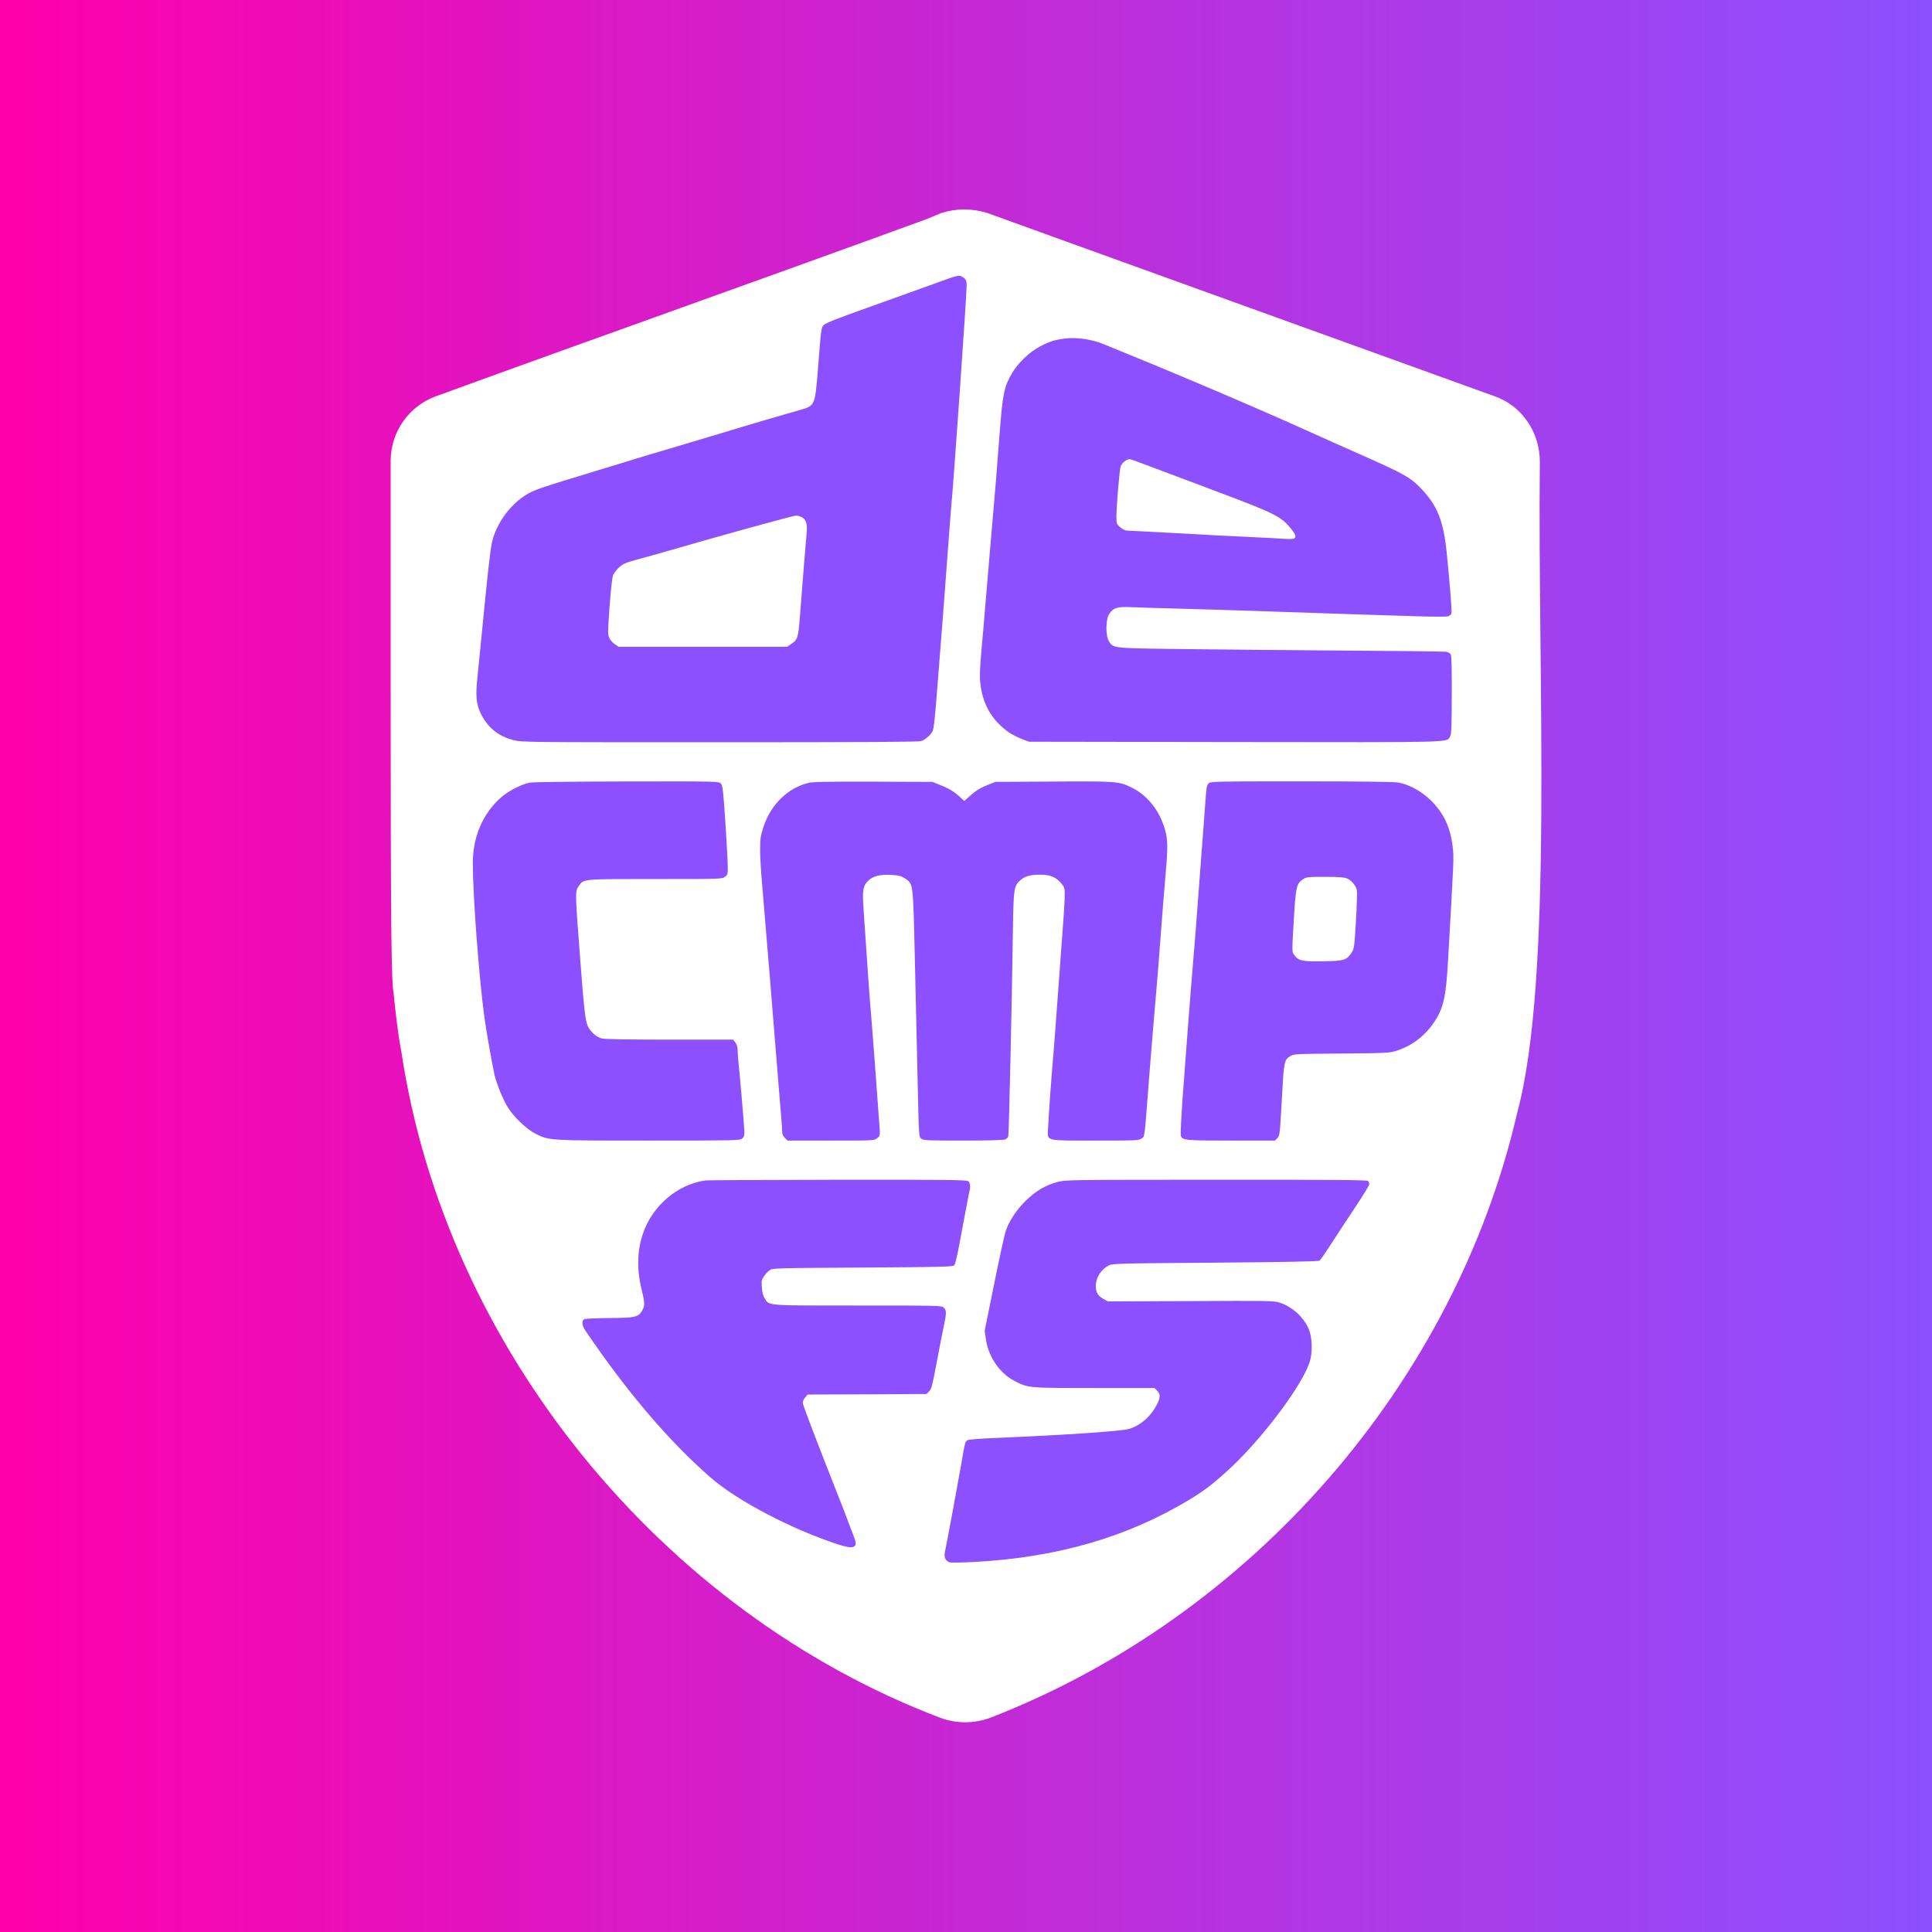
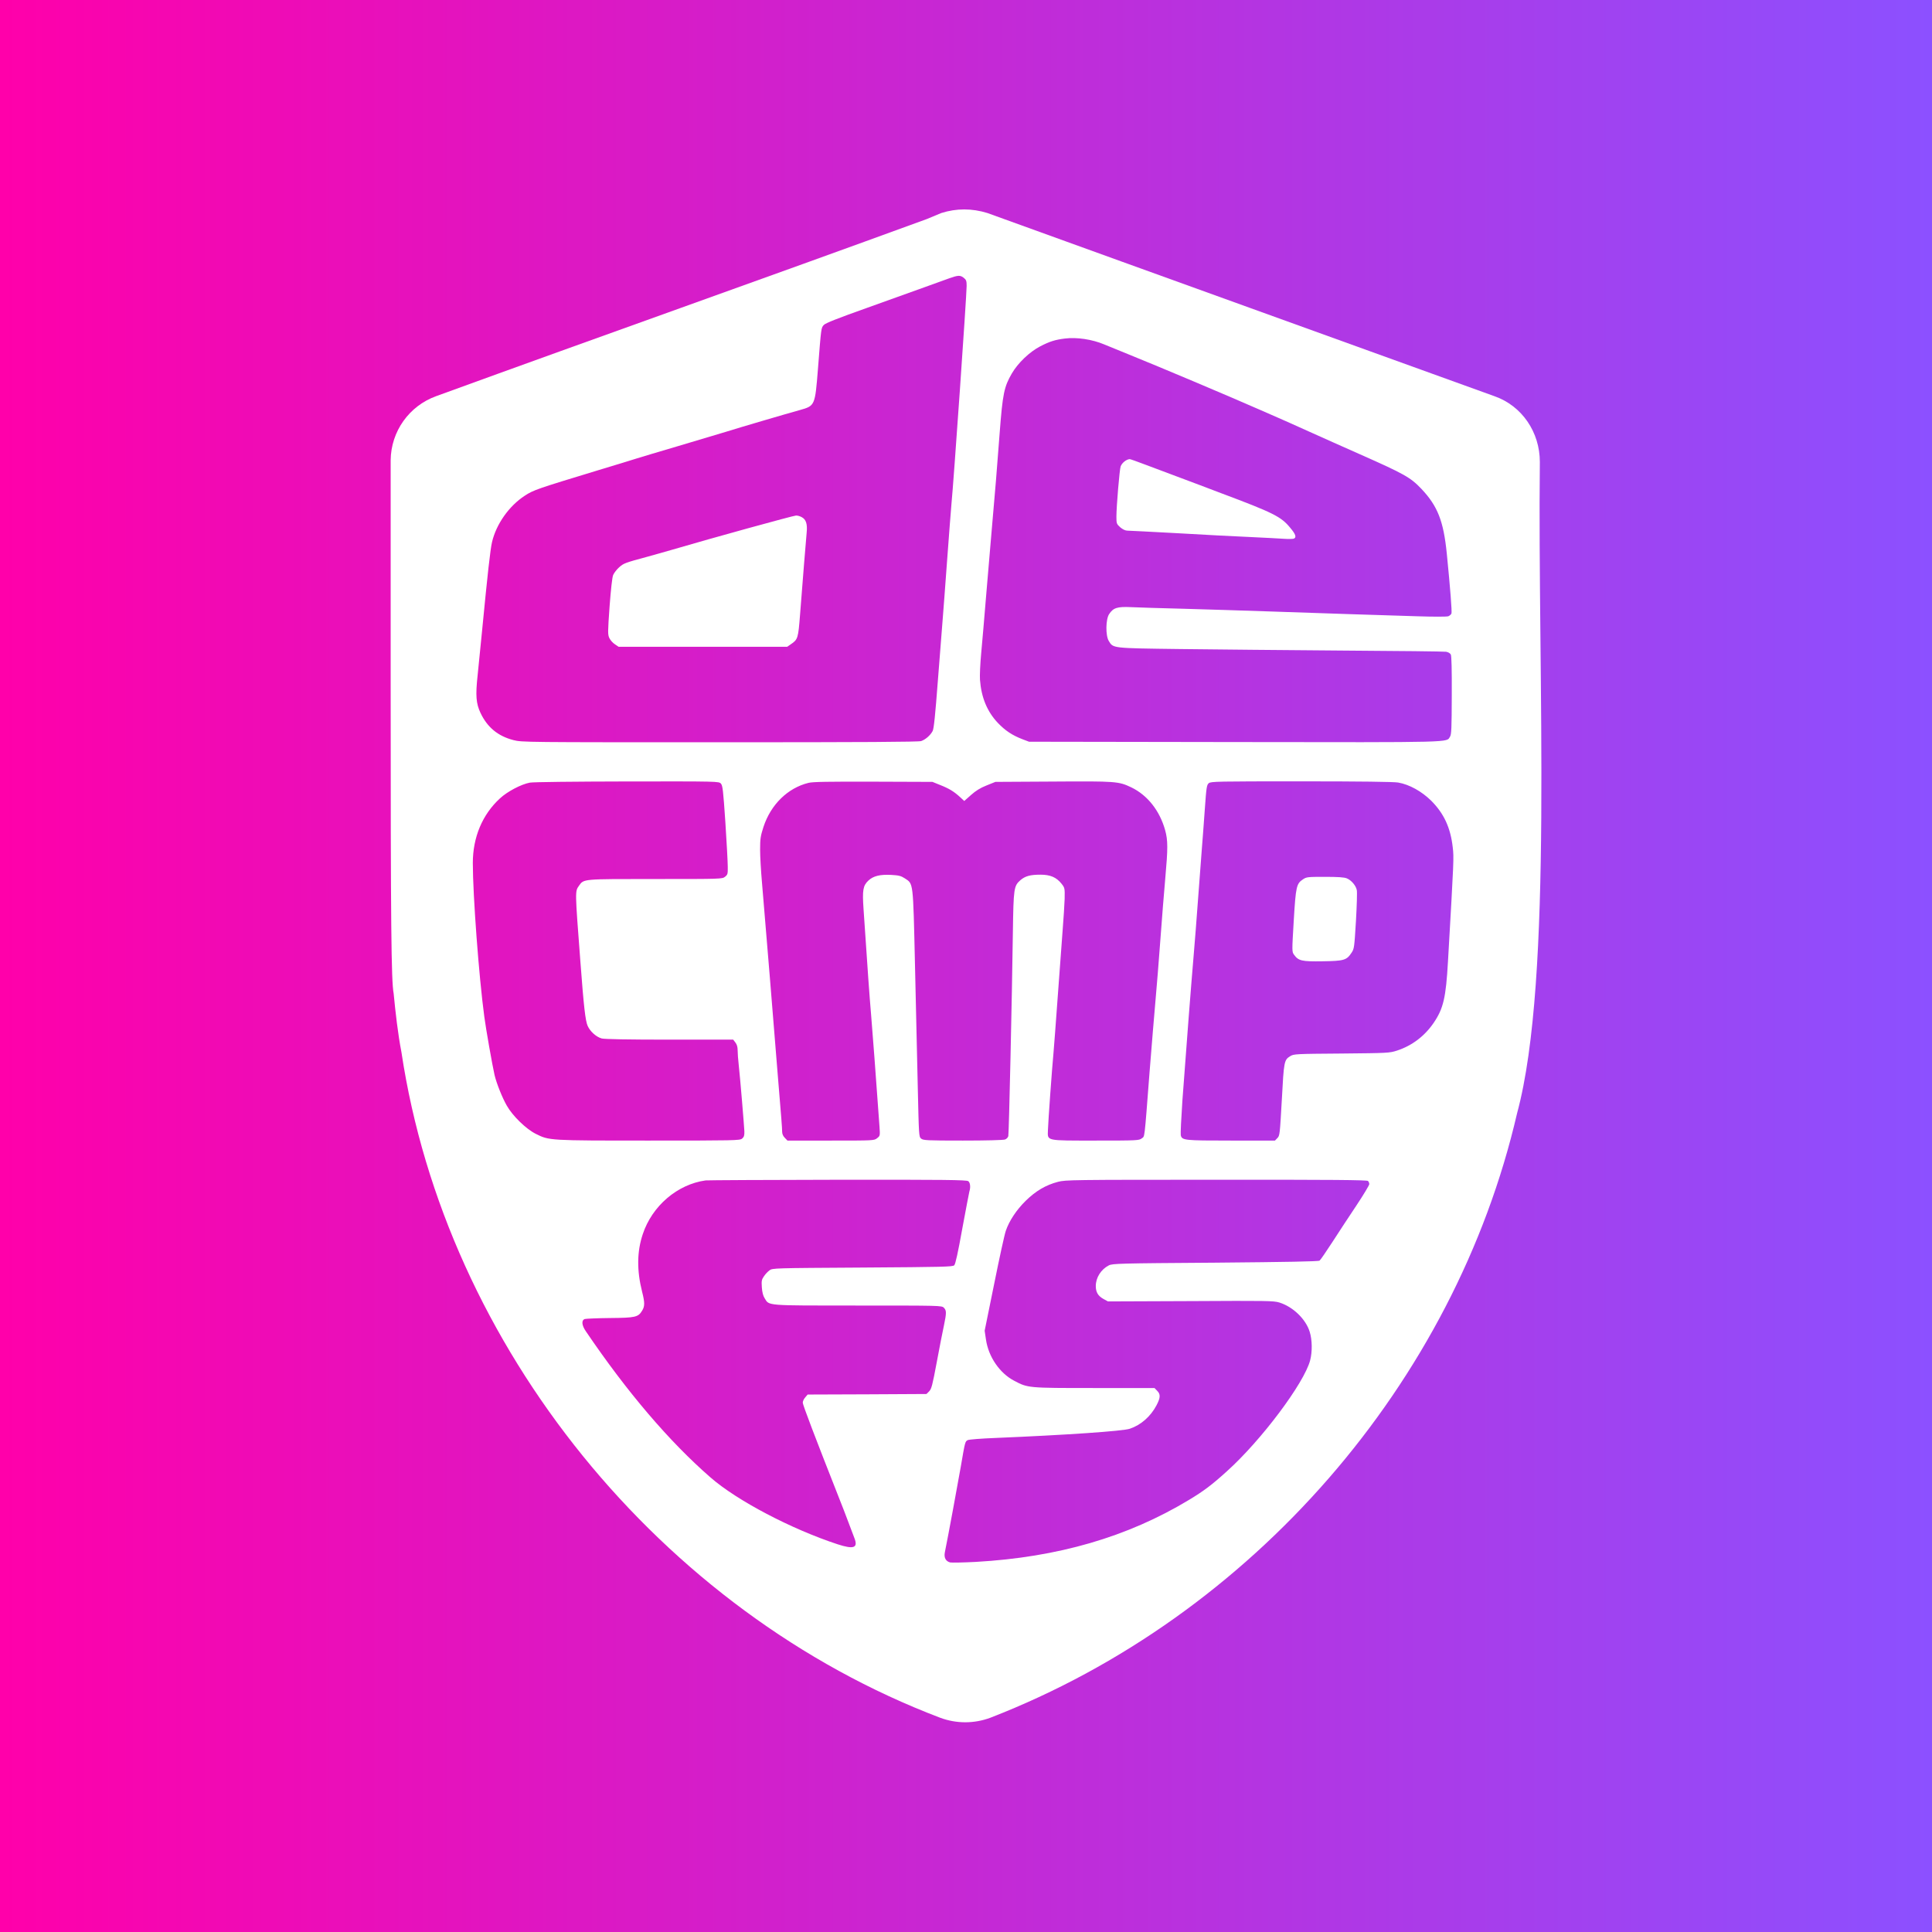
<svg xmlns="http://www.w3.org/2000/svg" viewBox="-6.527 2.221 32.279 32.279" role="img" aria-label="Socket decmpfs">
  <defs>
    <linearGradient id="socket-brand-plate" gradientUnits="userSpaceOnUse" x1="-6.527" y1="0" x2="25.753" y2="0">
      <stop offset="0%" stop-color="#ff00aa" />
      <stop offset="100%" stop-color="#8c50ff" />
    </linearGradient>
+     <mask id="glyph-shield" maskUnits="userSpaceOnUse" x="-6.527" y="2.221" width="32.279" height="32.279">
+       <rect x="-6.527" y="2.221" width="32.279" height="32.279" fill="#ffffff" />
+       <g data-socket-layer="glyph" transform="translate(2.013 9.2) scale(0.63333)">
+         <g transform="translate(-6.050 39.512) scale(0.0028631 -0.0028631)">
+           <path fill="#000000" fill-rule="nonzero" d="M6150 15085c-36-13-139-50-230-83s-331-119-535-192c-264-94-376-138-391-155-25-27-24-23-54-405-27-338-27-340-167-379-130-36-559-162-683-201-69-21-264-79-435-130-170-50-344-102-385-115s-203-63-360-110c-556-169-592-181-671-233-146-95-263-262-302-427-16-68-41-293-92-820-14-143-32-327-41-410-20-185-14-257 26-343 63-134 161-215 304-252 78-20 106-20 1901-20 1334 0 1831 3 1856 11 40 14 85 53 106 93 11 21 24 148 48 465 19 240 38 492 44 561s24 314 41 545 35 465 40 520c20 197 140 1923 140 2010 0 46-4 56-26 74-33 26-52 25-134-4m-1361-2200c41-21 55-63 47-143-7-74-37-445-61-757-17-218-20-228-85-272l-33-23H3103l-34 23c-19 12-42 38-51 57-15 33-15 51 2 291 12 158 24 269 33 290 8 19 32 50 54 70 42 38 52 42 263 99 63 17 167 47 230 65 364 107 1111 313 1138 314 13 1 36-6 51-14m2426 1645c-89-11-141-27-229-73-96-50-203-152-259-248-72-124-85-185-113-553-23-309-42-544-79-961-8-93-28-332-45-530-16-198-37-439-46-535s-14-206-11-245c12-162 66-292 164-396 69-72 133-115 230-152l58-22 1897-3c2056-3 1946-5 1982 50 13 20 15 77 16 380 1 239-2 363-9 377-7 12-25 22-44 25-17 3-448 8-957 11-509 4-1181 10-1495 14-631 8-614 7-655 74-31 49-29 201 3 248 38 58 75 70 202 64 60-3 281-10 490-15 209-6 569-17 800-25 492-17 974-33 1345-44 148-5 275-5 288 0 12 5 25 16 29 25 6 15-11 234-43 554-30 298-84 436-233 594-101 106-155 137-566 319-143 63-357 159-475 212s-244 110-280 125-108 47-160 70c-293 129-928 397-1225 517-88 36-186 76-218 89-109 46-252 68-362 54m752-1166c226-85 377-142 493-185 58-22 146-55 195-74 480-180 552-216 635-317 52-61 62-91 34-102-9-3-51-4-93-1s-179 10-306 16c-126 5-427 21-668 35-241 13-451 24-467 24-18 0-43 12-65 31-33 30-35 34-35 98 0 95 29 436 39 463 12 32 51 64 83 67 4 1 73-24 155-55m-5682-2926c-80-15-207-82-275-145-163-150-250-359-250-596 0-296 56-1048 106-1417 14-108 74-448 94-535 18-77 71-210 113-283 53-94 177-215 267-260 124-62 119-62 1041-62 799 0 838 1 860 18 18 16 22 28 21 68-3 60-38 484-52 611-6 51-10 112-10 136 0 30-7 53-21 71l-20 26h-587c-379 0-600 4-625 11-50 14-106 64-129 116-21 47-36 179-67 593-50 658-50 645-13 698 46 64 27 62 705 62 606 0 615 0 641 21 24 19 26 26 25 92 0 40-10 224-22 409-20 296-25 339-41 357-19 21-22 21-865 20-480-1-868-5-896-11m2568-2c-191-47-347-199-415-406-27-84-31-108-31-210 0-63 8-198 17-300 8-102 41-486 71-855 30-368 64-785 75-925 33-398 40-483 40-518 0-21 9-41 25-57l24-25h399c395 0 400 0 427 22 27 21 28 22 22 107-39 537-60 825-77 1026-18 212-29 373-70 979-12 174-5 215 45 262 45 42 106 57 209 52 70-4 91-9 125-31 81-54 77-16 95-797 9-382 21-895 26-1140 10-436 10-445 31-462 19-16 53-18 384-18 210 0 374 4 389 10 14 5 28 20 30 32 6 25 34 1284 42 1878 6 405 9 426 69 479 44 38 91 51 185 51 91 0 147-24 194-83 30-38 31-41 29-140-2-56-10-183-18-282s-28-373-45-610c-17-236-35-475-40-530-13-134-49-635-51-709-3-101-26-96 441-96 382 0 398 1 423 20 29 23 23-32 72 605 20 248 44 547 55 665s31 370 45 560 34 443 45 564c25 279 25 352-1 446-50 180-163 323-313 395-116 55-139 57-721 53l-530-3-82-33c-58-23-99-49-143-88l-62-55-41 38c-55 50-99 77-183 110l-69 28-545 2c-417 1-557-1-597-11m3688-3c-19-17-22-36-36-233-8-118-22-298-30-400s-24-311-35-465-29-383-40-510c-21-244-66-825-102-1316-11-162-18-306-15-320 12-47 30-49 463-49h405l22 23c22 21 23 35 41 351 19 357 21 369 78 404 32 20 53 21 473 24 426 4 442 5 510 27 138 45 254 133 337 254 91 133 114 233 133 567 55 954 55 955 44 1051-20 181-81 313-199 431-88 86-200 149-304 167-39 7-345 11-892 11-777 0-833-1-853-17m1272-877c42-17 85-68 92-109 4-18 0-146-8-285-15-244-16-255-41-292-45-68-68-75-266-78-193-3-222 4-263 60-20 27-20 30-3 315 19 317 25 340 85 380 32 22 44 23 203 23 120 0 178-4 201-14M3905 6773c-260-36-493-235-579-495-54-161-56-334-6-532 25-98 25-133 0-173-36-60-61-66-295-68-116-1-221-6-233-9-33-11-29-58 10-114 379-559 768-1015 1148-1346 244-213 745-476 1172-616 148-48 189-33 154 57-10 26-35 93-56 148-20 55-58 152-83 215-224 568-337 865-337 885 0 13 10 35 23 49l22 26 547 2 548 3 25 25c21 22 30 55 70 270 25 135 55 287 66 337 24 116 24 138-1 163-20 20-33 20-791 20-857 0-817-3-860 67-15 23-23 57-26 101-4 58-2 71 19 101 12 19 36 44 51 55 28 21 36 21 857 26 751 5 831 7 846 21 11 12 34 115 74 338 33 177 62 331 65 341 13 41 8 83-10 96-16 12-223 14-1204 13-652-1-1199-4-1216-6m3247-13c-114-30-205-84-298-175-85-84-151-183-183-276-11-30-59-249-107-488l-88-433 12-81c23-159 126-310 260-380 127-67 125-67 740-67h553l24-25c33-32 31-65-6-135-54-102-142-180-245-215-63-22-591-58-1237-85-131-5-246-14-257-20-24-13-24-11-64-245-29-166-116-638-147-790-9-48 8-81 49-92 15-3 122-1 237 5 756 43 1397 229 1965 572 134 81 208 136 348 263 316 284 712 812 767 1022 21 80 19 190-4 263-36 117-154 231-280 270-52 16-116 17-817 13l-762-3-42 23c-50 28-70 63-70 119 0 77 48 153 120 190 33 17 96 19 981 25 665 6 950 11 961 19 8 6 61 83 118 171s156 240 222 338c65 98 118 186 118 196 0 9-5 22-12 29-9 9-333 12-1397 11-1334 0-1389-1-1459-19" />
+         </g>
+       </g>
+     </mask>
  </defs>
  <rect data-socket-layer="plate" x="-6.527" y="2.221" width="32.279" height="32.279" fill="url(#socket-brand-plate)" />
-   <path data-socket-layer="shield" fill="#ffffff" d="M18.44 8.84c.46.16.76.6.76 1.1-.04 3.58.23 8.63-.38 10.88-1.04 4.5-4.42 8.4-8.8 10.1a1.2 1.2 0 0 1-.84 0C4.52 29.15.92 24.73.18 19.8c-.06-.31-.1-.67-.13-.98-.04-.2-.05-1.14-.05-5.17V9.91a1.15 1.15 0 0 1 .76-1.07c2.8-1.02 5.38-1.93 8.2-2.96l.24-.1q.38-.12.77 0l2.24.81z" />
-   <g data-socket-layer="glyph" transform="translate(2.013 9.2) scale(0.63333)">
-     <g transform="translate(-6.050 39.512) scale(0.0028631 -0.0028631)">
-       <path fill="url(#socket-brand-plate)" fill-rule="nonzero" d="M6150 15085c-36-13-139-50-230-83s-331-119-535-192c-264-94-376-138-391-155-25-27-24-23-54-405-27-338-27-340-167-379-130-36-559-162-683-201-69-21-264-79-435-130-170-50-344-102-385-115s-203-63-360-110c-556-169-592-181-671-233-146-95-263-262-302-427-16-68-41-293-92-820-14-143-32-327-41-410-20-185-14-257 26-343 63-134 161-215 304-252 78-20 106-20 1901-20 1334 0 1831 3 1856 11 40 14 85 53 106 93 11 21 24 148 48 465 19 240 38 492 44 561s24 314 41 545 35 465 40 520c20 197 140 1923 140 2010 0 46-4 56-26 74-33 26-52 25-134-4m-1361-2200c41-21 55-63 47-143-7-74-37-445-61-757-17-218-20-228-85-272l-33-23H3103l-34 23c-19 12-42 38-51 57-15 33-15 51 2 291 12 158 24 269 33 290 8 19 32 50 54 70 42 38 52 42 263 99 63 17 167 47 230 65 364 107 1111 313 1138 314 13 1 36-6 51-14m2426 1645c-89-11-141-27-229-73-96-50-203-152-259-248-72-124-85-185-113-553-23-309-42-544-79-961-8-93-28-332-45-530-16-198-37-439-46-535s-14-206-11-245c12-162 66-292 164-396 69-72 133-115 230-152l58-22 1897-3c2056-3 1946-5 1982 50 13 20 15 77 16 380 1 239-2 363-9 377-7 12-25 22-44 25-17 3-448 8-957 11-509 4-1181 10-1495 14-631 8-614 7-655 74-31 49-29 201 3 248 38 58 75 70 202 64 60-3 281-10 490-15 209-6 569-17 800-25 492-17 974-33 1345-44 148-5 275-5 288 0 12 5 25 16 29 25 6 15-11 234-43 554-30 298-84 436-233 594-101 106-155 137-566 319-143 63-357 159-475 212s-244 110-280 125-108 47-160 70c-293 129-928 397-1225 517-88 36-186 76-218 89-109 46-252 68-362 54m752-1166c226-85 377-142 493-185 58-22 146-55 195-74 480-180 552-216 635-317 52-61 62-91 34-102-9-3-51-4-93-1s-179 10-306 16c-126 5-427 21-668 35-241 13-451 24-467 24-18 0-43 12-65 31-33 30-35 34-35 98 0 95 29 436 39 463 12 32 51 64 83 67 4 1 73-24 155-55m-5682-2926c-80-15-207-82-275-145-163-150-250-359-250-596 0-296 56-1048 106-1417 14-108 74-448 94-535 18-77 71-210 113-283 53-94 177-215 267-260 124-62 119-62 1041-62 799 0 838 1 860 18 18 16 22 28 21 68-3 60-38 484-52 611-6 51-10 112-10 136 0 30-7 53-21 71l-20 26h-587c-379 0-600 4-625 11-50 14-106 64-129 116-21 47-36 179-67 593-50 658-50 645-13 698 46 64 27 62 705 62 606 0 615 0 641 21 24 19 26 26 25 92 0 40-10 224-22 409-20 296-25 339-41 357-19 21-22 21-865 20-480-1-868-5-896-11m2568-2c-191-47-347-199-415-406-27-84-31-108-31-210 0-63 8-198 17-300 8-102 41-486 71-855 30-368 64-785 75-925 33-398 40-483 40-518 0-21 9-41 25-57l24-25h399c395 0 400 0 427 22 27 21 28 22 22 107-39 537-60 825-77 1026-18 212-29 373-70 979-12 174-5 215 45 262 45 42 106 57 209 52 70-4 91-9 125-31 81-54 77-16 95-797 9-382 21-895 26-1140 10-436 10-445 31-462 19-16 53-18 384-18 210 0 374 4 389 10 14 5 28 20 30 32 6 25 34 1284 42 1878 6 405 9 426 69 479 44 38 91 51 185 51 91 0 147-24 194-83 30-38 31-41 29-140-2-56-10-183-18-282s-28-373-45-610c-17-236-35-475-40-530-13-134-49-635-51-709-3-101-26-96 441-96 382 0 398 1 423 20 29 23 23-32 72 605 20 248 44 547 55 665s31 370 45 560 34 443 45 564c25 279 25 352-1 446-50 180-163 323-313 395-116 55-139 57-721 53l-530-3-82-33c-58-23-99-49-143-88l-62-55-41 38c-55 50-99 77-183 110l-69 28-545 2c-417 1-557-1-597-11m3688-3c-19-17-22-36-36-233-8-118-22-298-30-400s-24-311-35-465-29-383-40-510c-21-244-66-825-102-1316-11-162-18-306-15-320 12-47 30-49 463-49h405l22 23c22 21 23 35 41 351 19 357 21 369 78 404 32 20 53 21 473 24 426 4 442 5 510 27 138 45 254 133 337 254 91 133 114 233 133 567 55 954 55 955 44 1051-20 181-81 313-199 431-88 86-200 149-304 167-39 7-345 11-892 11-777 0-833-1-853-17m1272-877c42-17 85-68 92-109 4-18 0-146-8-285-15-244-16-255-41-292-45-68-68-75-266-78-193-3-222 4-263 60-20 27-20 30-3 315 19 317 25 340 85 380 32 22 44 23 203 23 120 0 178-4 201-14M3905 6773c-260-36-493-235-579-495-54-161-56-334-6-532 25-98 25-133 0-173-36-60-61-66-295-68-116-1-221-6-233-9-33-11-29-58 10-114 379-559 768-1015 1148-1346 244-213 745-476 1172-616 148-48 189-33 154 57-10 26-35 93-56 148-20 55-58 152-83 215-224 568-337 865-337 885 0 13 10 35 23 49l22 26 547 2 548 3 25 25c21 22 30 55 70 270 25 135 55 287 66 337 24 116 24 138-1 163-20 20-33 20-791 20-857 0-817-3-860 67-15 23-23 57-26 101-4 58-2 71 19 101 12 19 36 44 51 55 28 21 36 21 857 26 751 5 831 7 846 21 11 12 34 115 74 338 33 177 62 331 65 341 13 41 8 83-10 96-16 12-223 14-1204 13-652-1-1199-4-1216-6m3247-13c-114-30-205-84-298-175-85-84-151-183-183-276-11-30-59-249-107-488l-88-433 12-81c23-159 126-310 260-380 127-67 125-67 740-67h553l24-25c33-32 31-65-6-135-54-102-142-180-245-215-63-22-591-58-1237-85-131-5-246-14-257-20-24-13-24-11-64-245-29-166-116-638-147-790-9-48 8-81 49-92 15-3 122-1 237 5 756 43 1397 229 1965 572 134 81 208 136 348 263 316 284 712 812 767 1022 21 80 19 190-4 263-36 117-154 231-280 270-52 16-116 17-817 13l-762-3-42 23c-50 28-70 63-70 119 0 77 48 153 120 190 33 17 96 19 981 25 665 6 950 11 961 19 8 6 61 83 118 171s156 240 222 338c65 98 118 186 118 196 0 9-5 22-12 29-9 9-333 12-1397 11-1334 0-1389-1-1459-19" />
-     </g>
-   </g>
+   <path data-socket-layer="shield" fill="#ffffff" mask="url(#glyph-shield)" d="M18.44 8.84c.46.16.76.6.76 1.1-.04 3.58.23 8.63-.38 10.88-1.04 4.5-4.42 8.4-8.8 10.1a1.2 1.2 0 0 1-.84 0C4.52 29.15.92 24.73.18 19.8c-.06-.31-.1-.67-.13-.98-.04-.2-.05-1.14-.05-5.17V9.91a1.15 1.15 0 0 1 .76-1.07c2.8-1.02 5.38-1.93 8.2-2.96l.24-.1q.38-.12.77 0l2.24.81z" />
</svg>
